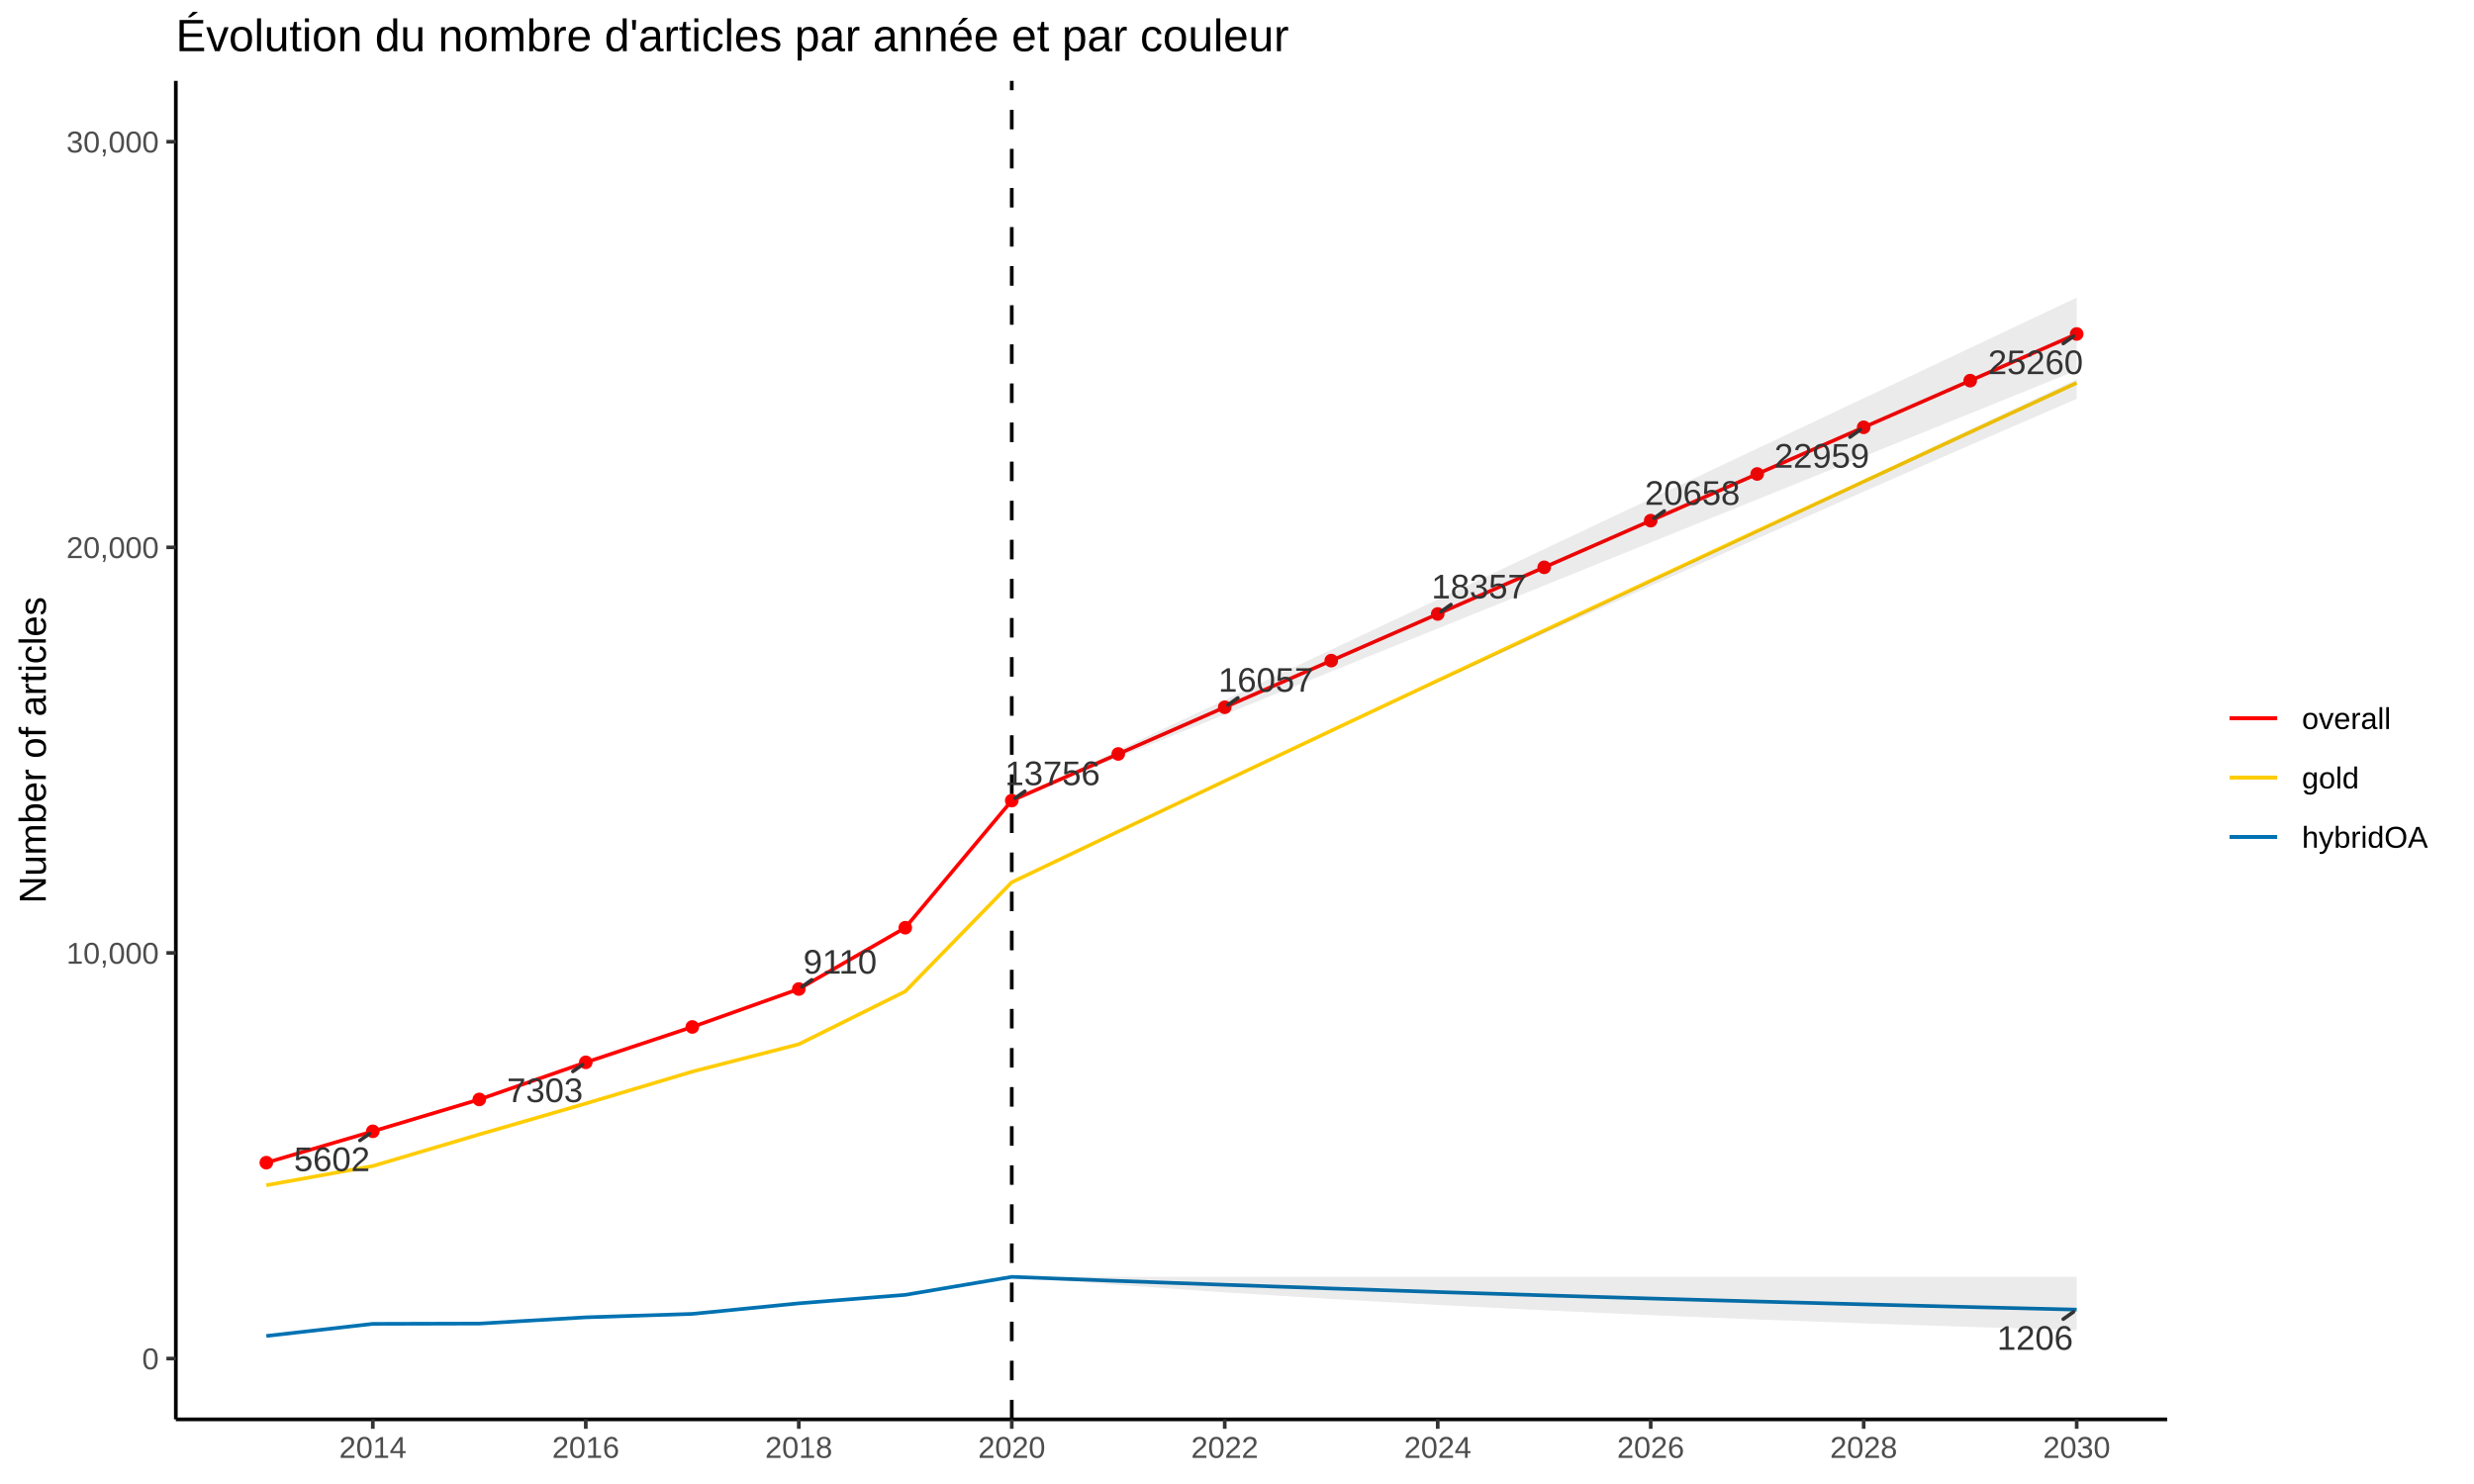
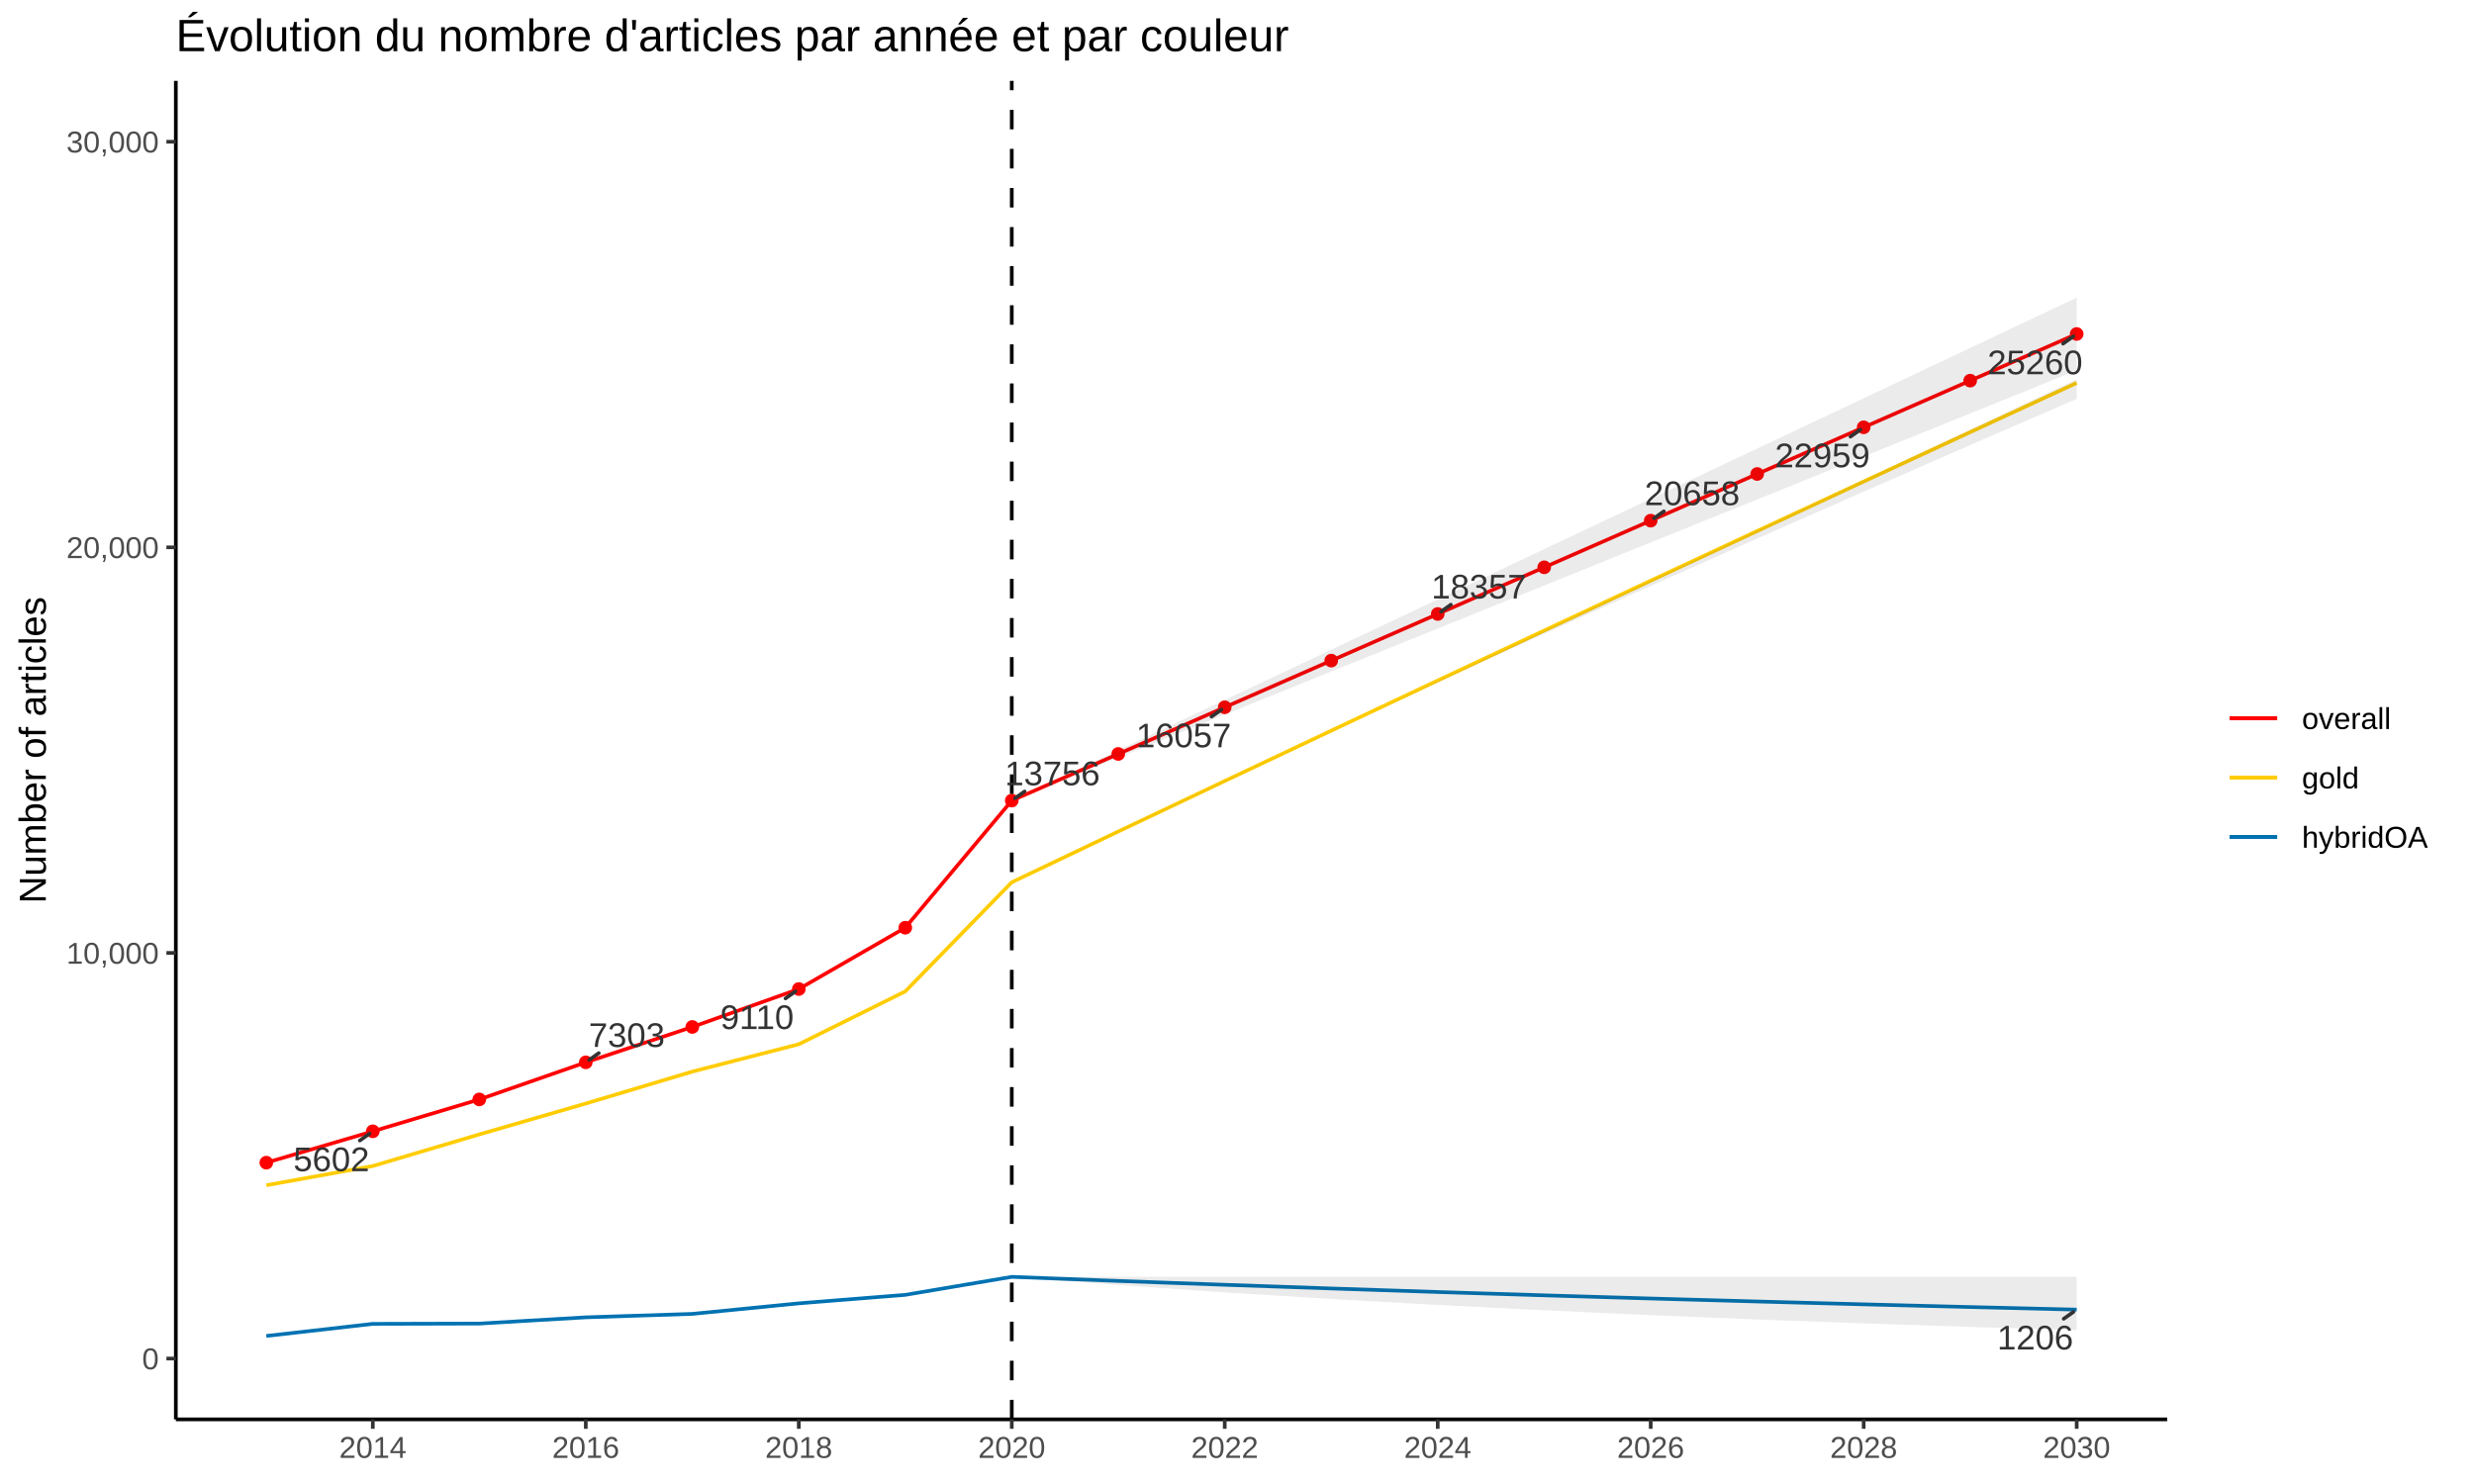
<svg xmlns="http://www.w3.org/2000/svg" class="svglite" width="720.00pt" height="432.00pt" viewBox="0 0 720.00 432.00">
  <defs>
    <style type="text/css">
    .svglite line, .svglite polyline, .svglite polygon, .svglite path, .svglite rect, .svglite circle {
      fill: none;
      stroke: #000000;
      stroke-linecap: round;
      stroke-linejoin: round;
      stroke-miterlimit: 10.00;
    }
    .svglite text {
      white-space: pre;
    }
  </style>
  </defs>
  <rect width="100%" height="100%" style="stroke: none; fill: #FFFFFF;" />
  <defs>
    <clipPath id="cpMC4wMHw3MjAuMDB8MC4wMHw0MzIuMDA=">
      <rect x="0.00" y="0.00" width="720.00" height="432.00" />
    </clipPath>
  </defs>
  <g clip-path="url(#cpMC4wMHw3MjAuMDB8MC4wMHw0MzIuMDA=)">
    <rect x="0" y="0" width="720.00" height="432.00" style="stroke-width: 1.07; stroke: #FFFFFF; fill: #FFFFFF;" />
  </g>
  <defs>
    <clipPath id="cpNTEuMTd8NjMwLjcxfDIzLjU0fDQxMy4xOQ==">
      <rect x="51.17" y="23.54" width="579.54" height="389.64" />
    </clipPath>
  </defs>
  <g clip-path="url(#cpNTEuMTd8NjMwLjcxfDIzLjU0fDQxMy4xOQ==)">
    <rect x="51.17" y="23.54" width="579.54" height="389.64" style="stroke-width: 1.07; stroke: none; fill: #FFFFFF;" />
    <polyline points="77.51,345.03 108.50,339.43 139.49,330.23 170.48,321.24 201.48,311.95 232.47,303.98 263.46,288.60 294.45,256.83 325.44,242.06 356.43,227.35 387.43,212.70 418.42,198.09 449.41,183.55 480.40,169.03 511.39,154.58 542.38,140.17 573.38,125.80 604.37,111.46 " style="stroke-width: 1.07; stroke: #FFCC00; stroke-linecap: butt;" />
    <polyline points="77.51,388.90 108.50,385.38 139.49,385.30 170.48,383.48 201.48,382.48 232.47,379.41 263.46,376.94 294.45,371.70 325.44,372.89 356.43,374.01 387.43,375.08 418.42,376.11 449.41,377.08 480.40,378.00 511.39,378.87 542.38,379.70 573.38,380.49 604.37,381.24 " style="stroke-width: 1.07; stroke: #0072B2; stroke-linecap: butt;" />
    <polyline points="77.51,338.46 108.50,329.33 139.49,320.05 170.48,309.25 201.48,298.95 232.47,287.91 263.46,270.06 294.45,233.05 325.44,219.48 356.43,205.89 387.43,192.31 418.42,178.73 449.41,165.15 480.40,151.56 511.39,137.98 542.38,124.39 573.38,110.81 604.37,97.22 " style="stroke-width: 1.07; stroke: #FF0000; stroke-linecap: butt;" />
    <circle cx="77.51" cy="338.46" r="1.63" style="stroke-width: 0.71; stroke: #FF0000; fill: #FF0000;" />
    <circle cx="108.50" cy="329.33" r="1.63" style="stroke-width: 0.71; stroke: #FF0000; fill: #FF0000;" />
    <circle cx="139.49" cy="320.05" r="1.63" style="stroke-width: 0.71; stroke: #FF0000; fill: #FF0000;" />
    <circle cx="170.48" cy="309.25" r="1.63" style="stroke-width: 0.71; stroke: #FF0000; fill: #FF0000;" />
    <circle cx="201.48" cy="298.95" r="1.63" style="stroke-width: 0.71; stroke: #FF0000; fill: #FF0000;" />
    <circle cx="232.47" cy="287.91" r="1.63" style="stroke-width: 0.71; stroke: #FF0000; fill: #FF0000;" />
    <circle cx="263.46" cy="270.06" r="1.63" style="stroke-width: 0.71; stroke: #FF0000; fill: #FF0000;" />
    <circle cx="294.45" cy="233.05" r="1.63" style="stroke-width: 0.71; stroke: #FF0000; fill: #FF0000;" />
    <circle cx="325.44" cy="219.48" r="1.63" style="stroke-width: 0.71; stroke: #FF0000; fill: #FF0000;" />
    <circle cx="356.43" cy="205.89" r="1.63" style="stroke-width: 0.71; stroke: #FF0000; fill: #FF0000;" />
    <circle cx="387.43" cy="192.31" r="1.63" style="stroke-width: 0.71; stroke: #FF0000; fill: #FF0000;" />
    <circle cx="418.42" cy="178.73" r="1.63" style="stroke-width: 0.71; stroke: #FF0000; fill: #FF0000;" />
    <circle cx="449.41" cy="165.15" r="1.63" style="stroke-width: 0.71; stroke: #FF0000; fill: #FF0000;" />
    <circle cx="480.40" cy="151.56" r="1.63" style="stroke-width: 0.71; stroke: #FF0000; fill: #FF0000;" />
    <circle cx="511.39" cy="137.98" r="1.63" style="stroke-width: 0.71; stroke: #FF0000; fill: #FF0000;" />
    <circle cx="542.38" cy="124.39" r="1.63" style="stroke-width: 0.71; stroke: #FF0000; fill: #FF0000;" />
    <circle cx="573.38" cy="110.81" r="1.63" style="stroke-width: 0.71; stroke: #FF0000; fill: #FF0000;" />
    <circle cx="604.37" cy="97.22" r="1.63" style="stroke-width: 0.71; stroke: #FF0000; fill: #FF0000;" />
    <polygon points="77.51,345.03 108.50,339.43 139.49,330.23 170.48,321.24 201.48,311.95 232.47,303.98 263.46,288.60 294.45,256.83 325.44,242.19 356.43,227.55 387.43,212.91 418.42,198.27 449.41,183.62 480.40,168.99 511.39,154.35 542.38,139.71 573.38,125.06 604.37,110.42 604.37,116.11 573.38,129.56 542.38,143.11 511.39,156.77 480.40,170.55 449.41,184.48 418.42,198.56 387.43,212.82 356.43,227.27 325.44,241.93 294.45,256.83 263.46,288.60 232.47,303.98 201.48,311.95 170.48,321.24 139.49,330.23 108.50,339.43 77.51,345.03 " style="stroke-width: 0.00; stroke: none; stroke-linecap: butt; fill: #333333; fill-opacity: 0.10;" />
    <polyline points="77.51,345.03 108.50,339.43 139.49,330.23 170.48,321.24 201.48,311.95 232.47,303.98 263.46,288.60 294.45,256.83 325.44,242.19 356.43,227.55 387.43,212.91 418.42,198.27 449.41,183.62 480.40,168.99 511.39,154.35 542.38,139.71 573.38,125.06 604.37,110.42 " style="stroke-width: 1.07; stroke: none; stroke-linecap: butt;" />
    <polyline points="604.37,116.11 573.38,129.56 542.38,143.11 511.39,156.77 480.40,170.55 449.41,184.48 418.42,198.56 387.43,212.82 356.43,227.27 325.44,241.93 294.45,256.83 263.46,288.60 232.47,303.98 201.48,311.95 170.48,321.24 139.49,330.23 108.50,339.43 77.51,345.03 " style="stroke-width: 1.07; stroke: none; stroke-linecap: butt;" />
    <polygon points="77.51,388.90 108.50,385.38 139.49,385.30 170.48,383.48 201.48,382.48 232.47,379.41 263.46,376.94 294.45,371.70 325.44,371.70 356.43,371.70 387.43,371.70 418.42,371.70 449.41,371.70 480.40,371.70 511.39,371.70 542.38,371.70 573.38,371.70 604.37,371.70 604.37,387.19 573.38,386.27 542.38,385.24 511.39,384.11 480.40,382.84 449.41,381.44 418.42,379.88 387.43,378.14 356.43,376.22 325.44,374.07 294.45,371.70 263.46,376.94 232.47,379.41 201.48,382.48 170.48,383.48 139.49,385.30 108.50,385.38 77.51,388.90 " style="stroke-width: 0.00; stroke: none; stroke-linecap: butt; fill: #333333; fill-opacity: 0.10;" />
    <polyline points="77.51,388.90 108.50,385.38 139.49,385.30 170.48,383.48 201.48,382.48 232.47,379.41 263.46,376.94 294.45,371.70 325.44,371.70 356.43,371.70 387.43,371.70 418.42,371.70 449.41,371.70 480.40,371.70 511.39,371.70 542.38,371.70 573.38,371.70 604.37,371.70 " style="stroke-width: 1.07; stroke: none; stroke-linecap: butt;" />
    <polyline points="604.37,387.19 573.38,386.27 542.38,385.24 511.39,384.11 480.40,382.84 449.41,381.44 418.42,379.88 387.43,378.14 356.43,376.22 325.44,374.07 294.45,371.70 263.46,376.94 232.47,379.41 201.48,382.48 170.48,383.48 139.49,385.30 108.50,385.38 77.51,388.90 " style="stroke-width: 1.07; stroke: none; stroke-linecap: butt;" />
    <polygon points="77.51,338.46 108.50,329.33 139.49,320.05 170.48,309.25 201.48,298.95 232.47,287.91 263.46,270.06 294.45,233.05 325.44,218.41 356.43,203.77 387.43,189.13 418.42,174.49 449.41,159.84 480.40,145.21 511.39,130.57 542.38,115.93 573.38,101.28 604.37,86.64 604.37,107.83 573.38,120.35 542.38,132.87 511.39,145.40 480.40,157.91 449.41,170.44 418.42,182.97 387.43,195.48 356.43,208.01 325.44,220.53 294.45,233.05 263.46,270.06 232.47,287.91 201.48,298.95 170.48,309.25 139.49,320.05 108.50,329.33 77.51,338.46 " style="stroke-width: 0.00; stroke: none; stroke-linecap: butt; fill: #333333; fill-opacity: 0.10;" />
    <polyline points="77.51,338.46 108.50,329.33 139.49,320.05 170.48,309.25 201.48,298.95 232.47,287.91 263.46,270.06 294.45,233.05 325.44,218.41 356.43,203.77 387.43,189.13 418.42,174.49 449.41,159.84 480.40,145.21 511.39,130.57 542.38,115.93 573.38,101.28 604.37,86.64 " style="stroke-width: 1.07; stroke: none; stroke-linecap: butt;" />
    <polyline points="604.37,107.83 573.38,120.35 542.38,132.87 511.39,145.40 480.40,157.91 449.41,170.44 418.42,182.97 387.43,195.48 356.43,208.01 325.44,220.53 294.45,233.05 263.46,270.06 232.47,287.91 201.48,298.95 170.48,309.25 139.49,320.05 108.50,329.33 77.51,338.46 " style="stroke-width: 1.07; stroke: none; stroke-linecap: butt;" />
    <line x1="294.45" y1="413.19" x2="294.45" y2="23.54" style="stroke-width: 1.07; stroke-dasharray: 5.69,5.69; stroke-linecap: butt;" />
-     <line x1="104.74" y1="331.99" x2="107.54" y2="330.01" style="stroke-width: 1.07; stroke: #333333;" />
-     <line x1="166.72" y1="311.91" x2="169.52" y2="309.93" style="stroke-width: 1.07; stroke: #333333;" />
-     <line x1="236.25" y1="285.23" x2="233.43" y2="287.23" style="stroke-width: 1.07; stroke: #333333;" />
-     <line x1="298.25" y1="230.36" x2="295.41" y2="232.37" style="stroke-width: 1.07; stroke: #333333;" />
-     <line x1="360.24" y1="203.18" x2="357.40" y2="205.20" style="stroke-width: 1.07; stroke: #333333;" />
-     <line x1="422.26" y1="176.00" x2="419.38" y2="178.05" style="stroke-width: 1.07; stroke: #333333;" />
-     <line x1="484.34" y1="148.76" x2="481.36" y2="150.88" style="stroke-width: 1.07; stroke: #333333;" />
-     <line x1="538.40" y1="127.23" x2="541.43" y2="125.07" style="stroke-width: 1.07; stroke: #333333;" />
-     <line x1="600.47" y1="99.99" x2="603.41" y2="97.90" style="stroke-width: 1.07; stroke: #333333;" />
-     <text x="96.61" y="340.91" text-anchor="middle" style="font-size: 9.96px;fill: #333333; font-family: &quot;Arial&quot;;" textLength="22.78px" lengthAdjust="spacingAndGlyphs">5602</text>
-     <text x="158.59" y="320.83" text-anchor="middle" style="font-size: 9.96px;fill: #333333; font-family: &quot;Arial&quot;;" textLength="22.78px" lengthAdjust="spacingAndGlyphs">7303</text>
-     <text x="244.49" y="283.43" text-anchor="middle" style="font-size: 9.96px;fill: #333333; font-family: &quot;Arial&quot;;" textLength="22.78px" lengthAdjust="spacingAndGlyphs">9110</text>
-     <text x="306.32" y="228.56" text-anchor="middle" style="font-size: 9.96px;fill: #333333; font-family: &quot;Arial&quot;;" textLength="28.48px" lengthAdjust="spacingAndGlyphs">13756</text>
-     <text x="368.42" y="201.38" text-anchor="middle" style="font-size: 9.96px;fill: #333333; font-family: &quot;Arial&quot;;" textLength="28.48px" lengthAdjust="spacingAndGlyphs">16057</text>
-     <text x="430.45" y="174.20" text-anchor="middle" style="font-size: 9.96px;fill: #333333; font-family: &quot;Arial&quot;;" textLength="28.48px" lengthAdjust="spacingAndGlyphs">18357</text>
-     <text x="492.54" y="146.96" text-anchor="middle" style="font-size: 9.96px;fill: #333333; font-family: &quot;Arial&quot;;" textLength="28.48px" lengthAdjust="spacingAndGlyphs">20658</text>
-     <text x="530.20" y="136.14" text-anchor="middle" style="font-size: 9.96px;fill: #333333; font-family: &quot;Arial&quot;;" textLength="28.48px" lengthAdjust="spacingAndGlyphs">22959</text>
-     <text x="592.40" y="108.91" text-anchor="middle" style="font-size: 9.96px;fill: #333333; font-family: &quot;Arial&quot;;" textLength="28.48px" lengthAdjust="spacingAndGlyphs">25260</text>
-     <line x1="600.46" y1="384.01" x2="603.41" y2="381.92" style="stroke-width: 1.07; stroke: #333333;" />
-     <text x="592.26" y="392.93" text-anchor="middle" style="font-size: 9.96px;fill: #333333; font-family: &quot;Arial&quot;;" textLength="22.78px" lengthAdjust="spacingAndGlyphs">1206</text>
+     <line x1="104.71" y1="332.02" x2="107.54" y2="330.01" style="stroke-width: 1.07; stroke: #333333;" />
+     <line x1="174.26" y1="306.57" x2="171.45" y2="308.57" style="stroke-width: 1.07; stroke: #333333;" />
+     <line x1="228.60" y1="290.65" x2="231.51" y2="288.59" style="stroke-width: 1.07; stroke: #333333;" />
+     <line x1="298.20" y1="230.39" x2="295.41" y2="232.37" style="stroke-width: 1.07; stroke: #333333;" />
+     <line x1="352.58" y1="208.62" x2="355.47" y2="206.57" style="stroke-width: 1.07; stroke: #333333;" />
+     <line x1="422.24" y1="176.02" x2="419.38" y2="178.05" style="stroke-width: 1.07; stroke: #333333;" />
+     <line x1="484.23" y1="148.85" x2="481.36" y2="150.88" style="stroke-width: 1.07; stroke: #333333;" />
+     <line x1="538.54" y1="127.12" x2="541.42" y2="125.07" style="stroke-width: 1.07; stroke: #333333;" />
+     <line x1="600.41" y1="100.04" x2="603.41" y2="97.90" style="stroke-width: 1.07; stroke: #333333;" />
+     <text x="96.45" y="340.93" text-anchor="middle" style="font-size: 9.96px;fill: #333333; font-family: &quot;Arial&quot;;" textLength="22.78px" lengthAdjust="spacingAndGlyphs">5602</text>
+     <text x="182.41" y="304.77" text-anchor="middle" style="font-size: 9.96px;fill: #333333; font-family: &quot;Arial&quot;;" textLength="22.78px" lengthAdjust="spacingAndGlyphs">7303</text>
+     <text x="220.32" y="299.56" text-anchor="middle" style="font-size: 9.96px;fill: #333333; font-family: &quot;Arial&quot;;" textLength="22.78px" lengthAdjust="spacingAndGlyphs">9110</text>
+     <text x="306.28" y="228.59" text-anchor="middle" style="font-size: 9.96px;fill: #333333; font-family: &quot;Arial&quot;;" textLength="28.48px" lengthAdjust="spacingAndGlyphs">13756</text>
+     <text x="344.48" y="217.54" text-anchor="middle" style="font-size: 9.96px;fill: #333333; font-family: &quot;Arial&quot;;" textLength="28.48px" lengthAdjust="spacingAndGlyphs">16057</text>
+     <text x="430.42" y="174.22" text-anchor="middle" style="font-size: 9.96px;fill: #333333; font-family: &quot;Arial&quot;;" textLength="28.48px" lengthAdjust="spacingAndGlyphs">18357</text>
+     <text x="492.47" y="147.05" text-anchor="middle" style="font-size: 9.96px;fill: #333333; font-family: &quot;Arial&quot;;" textLength="28.48px" lengthAdjust="spacingAndGlyphs">20658</text>
+     <text x="530.37" y="136.03" text-anchor="middle" style="font-size: 9.96px;fill: #333333; font-family: &quot;Arial&quot;;" textLength="28.48px" lengthAdjust="spacingAndGlyphs">22959</text>
+     <text x="592.25" y="108.95" text-anchor="middle" style="font-size: 9.96px;fill: #333333; font-family: &quot;Arial&quot;;" textLength="28.48px" lengthAdjust="spacingAndGlyphs">25260</text>
+     <line x1="600.59" y1="383.91" x2="603.41" y2="381.92" style="stroke-width: 1.07; stroke: #333333;" />
+     <text x="592.31" y="392.83" text-anchor="middle" style="font-size: 9.96px;fill: #333333; font-family: &quot;Arial&quot;;" textLength="22.78px" lengthAdjust="spacingAndGlyphs">1206</text>
  </g>
  <g clip-path="url(#cpMC4wMHw3MjAuMDB8MC4wMHw0MzIuMDA=)">
    <polyline points="51.17,413.19 51.17,23.54 " style="stroke-width: 1.07; stroke-linecap: butt;" />
    <text x="46.24" y="398.62" text-anchor="end" style="font-size: 8.80px;fill: #4D4D4D; font-family: &quot;Arial&quot;;" textLength="5.03px" lengthAdjust="spacingAndGlyphs">0</text>
    <text x="46.24" y="280.55" text-anchor="end" style="font-size: 8.80px;fill: #4D4D4D; font-family: &quot;Arial&quot;;" textLength="27.52px" lengthAdjust="spacingAndGlyphs">10,000</text>
    <text x="46.24" y="162.47" text-anchor="end" style="font-size: 8.80px;fill: #4D4D4D; font-family: &quot;Arial&quot;;" textLength="27.52px" lengthAdjust="spacingAndGlyphs">20,000</text>
    <text x="46.24" y="44.40" text-anchor="end" style="font-size: 8.80px;fill: #4D4D4D; font-family: &quot;Arial&quot;;" textLength="27.52px" lengthAdjust="spacingAndGlyphs">30,000</text>
    <polyline points="48.43,395.48 51.17,395.48 " style="stroke-width: 1.07; stroke: #333333; stroke-linecap: butt;" />
    <polyline points="48.43,277.40 51.17,277.40 " style="stroke-width: 1.07; stroke: #333333; stroke-linecap: butt;" />
    <polyline points="48.43,159.33 51.17,159.33 " style="stroke-width: 1.07; stroke: #333333; stroke-linecap: butt;" />
    <polyline points="48.43,41.26 51.17,41.26 " style="stroke-width: 1.07; stroke: #333333; stroke-linecap: butt;" />
    <polyline points="51.17,413.19 630.71,413.19 " style="stroke-width: 1.07; stroke-linecap: butt;" />
    <polyline points="108.50,415.93 108.50,413.19 " style="stroke-width: 1.07; stroke: #333333; stroke-linecap: butt;" />
    <polyline points="170.48,415.93 170.48,413.19 " style="stroke-width: 1.07; stroke: #333333; stroke-linecap: butt;" />
    <polyline points="232.47,415.93 232.47,413.19 " style="stroke-width: 1.07; stroke: #333333; stroke-linecap: butt;" />
    <polyline points="294.45,415.93 294.45,413.19 " style="stroke-width: 1.07; stroke: #333333; stroke-linecap: butt;" />
    <polyline points="356.43,415.93 356.43,413.19 " style="stroke-width: 1.07; stroke: #333333; stroke-linecap: butt;" />
    <polyline points="418.42,415.93 418.42,413.19 " style="stroke-width: 1.07; stroke: #333333; stroke-linecap: butt;" />
    <polyline points="480.40,415.93 480.40,413.19 " style="stroke-width: 1.07; stroke: #333333; stroke-linecap: butt;" />
    <polyline points="542.38,415.93 542.38,413.19 " style="stroke-width: 1.07; stroke: #333333; stroke-linecap: butt;" />
    <polyline points="604.37,415.93 604.37,413.19 " style="stroke-width: 1.07; stroke: #333333; stroke-linecap: butt;" />
    <text x="108.50" y="424.40" text-anchor="middle" style="font-size: 8.80px;fill: #4D4D4D; font-family: &quot;Arial&quot;;" textLength="20.13px" lengthAdjust="spacingAndGlyphs">2014</text>
    <text x="170.48" y="424.40" text-anchor="middle" style="font-size: 8.80px;fill: #4D4D4D; font-family: &quot;Arial&quot;;" textLength="20.13px" lengthAdjust="spacingAndGlyphs">2016</text>
    <text x="232.47" y="424.40" text-anchor="middle" style="font-size: 8.80px;fill: #4D4D4D; font-family: &quot;Arial&quot;;" textLength="20.13px" lengthAdjust="spacingAndGlyphs">2018</text>
    <text x="294.45" y="424.40" text-anchor="middle" style="font-size: 8.80px;fill: #4D4D4D; font-family: &quot;Arial&quot;;" textLength="20.13px" lengthAdjust="spacingAndGlyphs">2020</text>
    <text x="356.43" y="424.40" text-anchor="middle" style="font-size: 8.80px;fill: #4D4D4D; font-family: &quot;Arial&quot;;" textLength="20.13px" lengthAdjust="spacingAndGlyphs">2022</text>
    <text x="418.42" y="424.40" text-anchor="middle" style="font-size: 8.80px;fill: #4D4D4D; font-family: &quot;Arial&quot;;" textLength="20.13px" lengthAdjust="spacingAndGlyphs">2024</text>
    <text x="480.40" y="424.40" text-anchor="middle" style="font-size: 8.80px;fill: #4D4D4D; font-family: &quot;Arial&quot;;" textLength="20.13px" lengthAdjust="spacingAndGlyphs">2026</text>
    <text x="542.38" y="424.40" text-anchor="middle" style="font-size: 8.80px;fill: #4D4D4D; font-family: &quot;Arial&quot;;" textLength="20.13px" lengthAdjust="spacingAndGlyphs">2028</text>
    <text x="604.37" y="424.40" text-anchor="middle" style="font-size: 8.80px;fill: #4D4D4D; font-family: &quot;Arial&quot;;" textLength="20.13px" lengthAdjust="spacingAndGlyphs">2030</text>
    <text transform="translate(13.33,218.37) rotate(-90)" text-anchor="middle" style="font-size: 11.00px; font-family: &quot;Arial&quot;;" textLength="96.23px" lengthAdjust="spacingAndGlyphs">Number of articles</text>
    <rect x="641.67" y="178.98" width="72.85" height="78.78" style="stroke-width: 1.07; stroke: none; fill: #FFFFFF;" />
    <line x1="648.88" y1="209.07" x2="662.70" y2="209.07" style="stroke-width: 1.07; stroke: #FF0000; stroke-linecap: butt;" />
    <line x1="648.88" y1="209.07" x2="662.70" y2="209.07" style="stroke-width: 1.07; stroke: #FF0000; stroke-linecap: butt;" />
    <line x1="648.88" y1="209.07" x2="662.70" y2="209.07" style="stroke-width: 1.07; stroke: #FF0000; stroke-linecap: butt;" />
    <line x1="648.88" y1="226.35" x2="662.70" y2="226.35" style="stroke-width: 1.07; stroke: #FFCC00; stroke-linecap: butt;" />
    <line x1="648.88" y1="226.35" x2="662.70" y2="226.35" style="stroke-width: 1.07; stroke: #FFCC00; stroke-linecap: butt;" />
    <line x1="648.88" y1="226.35" x2="662.70" y2="226.35" style="stroke-width: 1.07; stroke: #FFCC00; stroke-linecap: butt;" />
    <line x1="648.88" y1="243.63" x2="662.70" y2="243.63" style="stroke-width: 1.07; stroke: #0072B2; stroke-linecap: butt;" />
    <line x1="648.88" y1="243.63" x2="662.70" y2="243.63" style="stroke-width: 1.07; stroke: #0072B2; stroke-linecap: butt;" />
    <line x1="648.88" y1="243.63" x2="662.70" y2="243.63" style="stroke-width: 1.07; stroke: #0072B2; stroke-linecap: butt;" />
    <text x="669.91" y="212.22" style="font-size: 8.80px; font-family: &quot;Arial&quot;;" textLength="27.86px" lengthAdjust="spacingAndGlyphs">overall</text>
    <text x="669.91" y="229.50" style="font-size: 8.80px; font-family: &quot;Arial&quot;;" textLength="18.40px" lengthAdjust="spacingAndGlyphs">gold</text>
    <text x="669.91" y="246.78" style="font-size: 8.80px; font-family: &quot;Arial&quot;;" textLength="39.13px" lengthAdjust="spacingAndGlyphs">hybridOA</text>
    <text x="51.17" y="14.90" style="font-size: 13.20px; font-family: &quot;Arial&quot;;" textLength="346.12px" lengthAdjust="spacingAndGlyphs">Évolution du nombre d'articles par année et par couleur</text>
  </g>
</svg>
